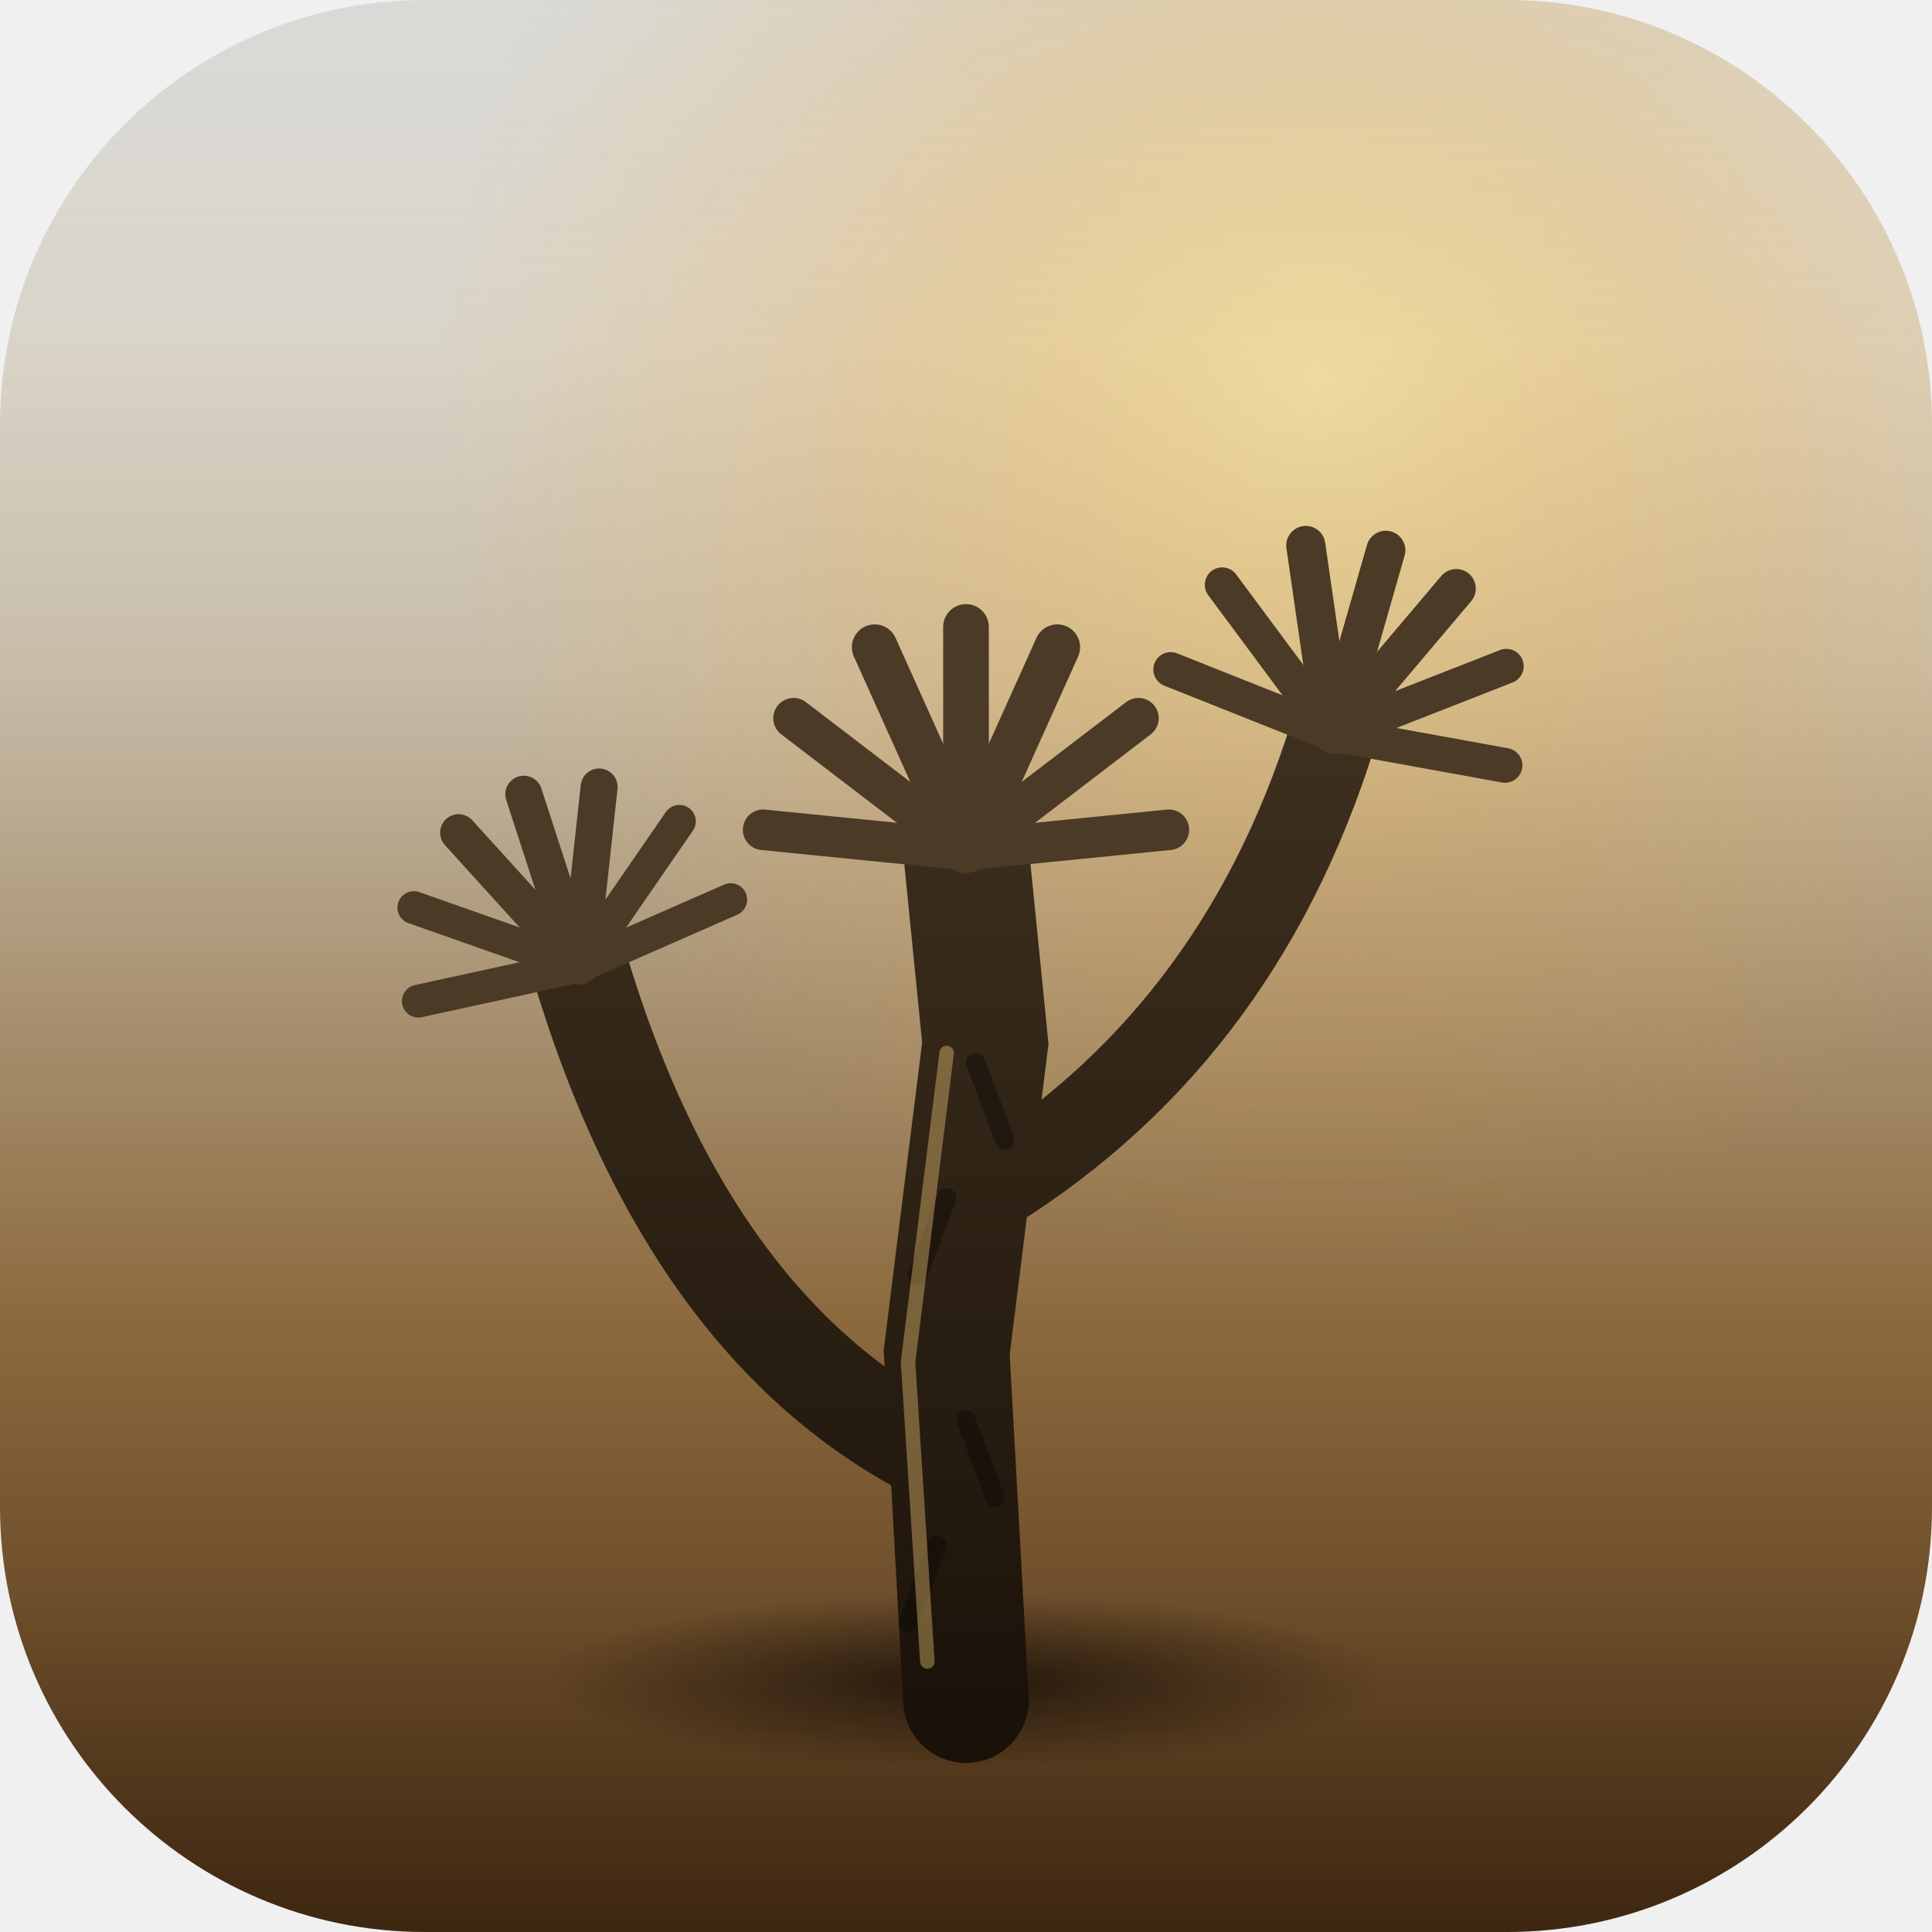
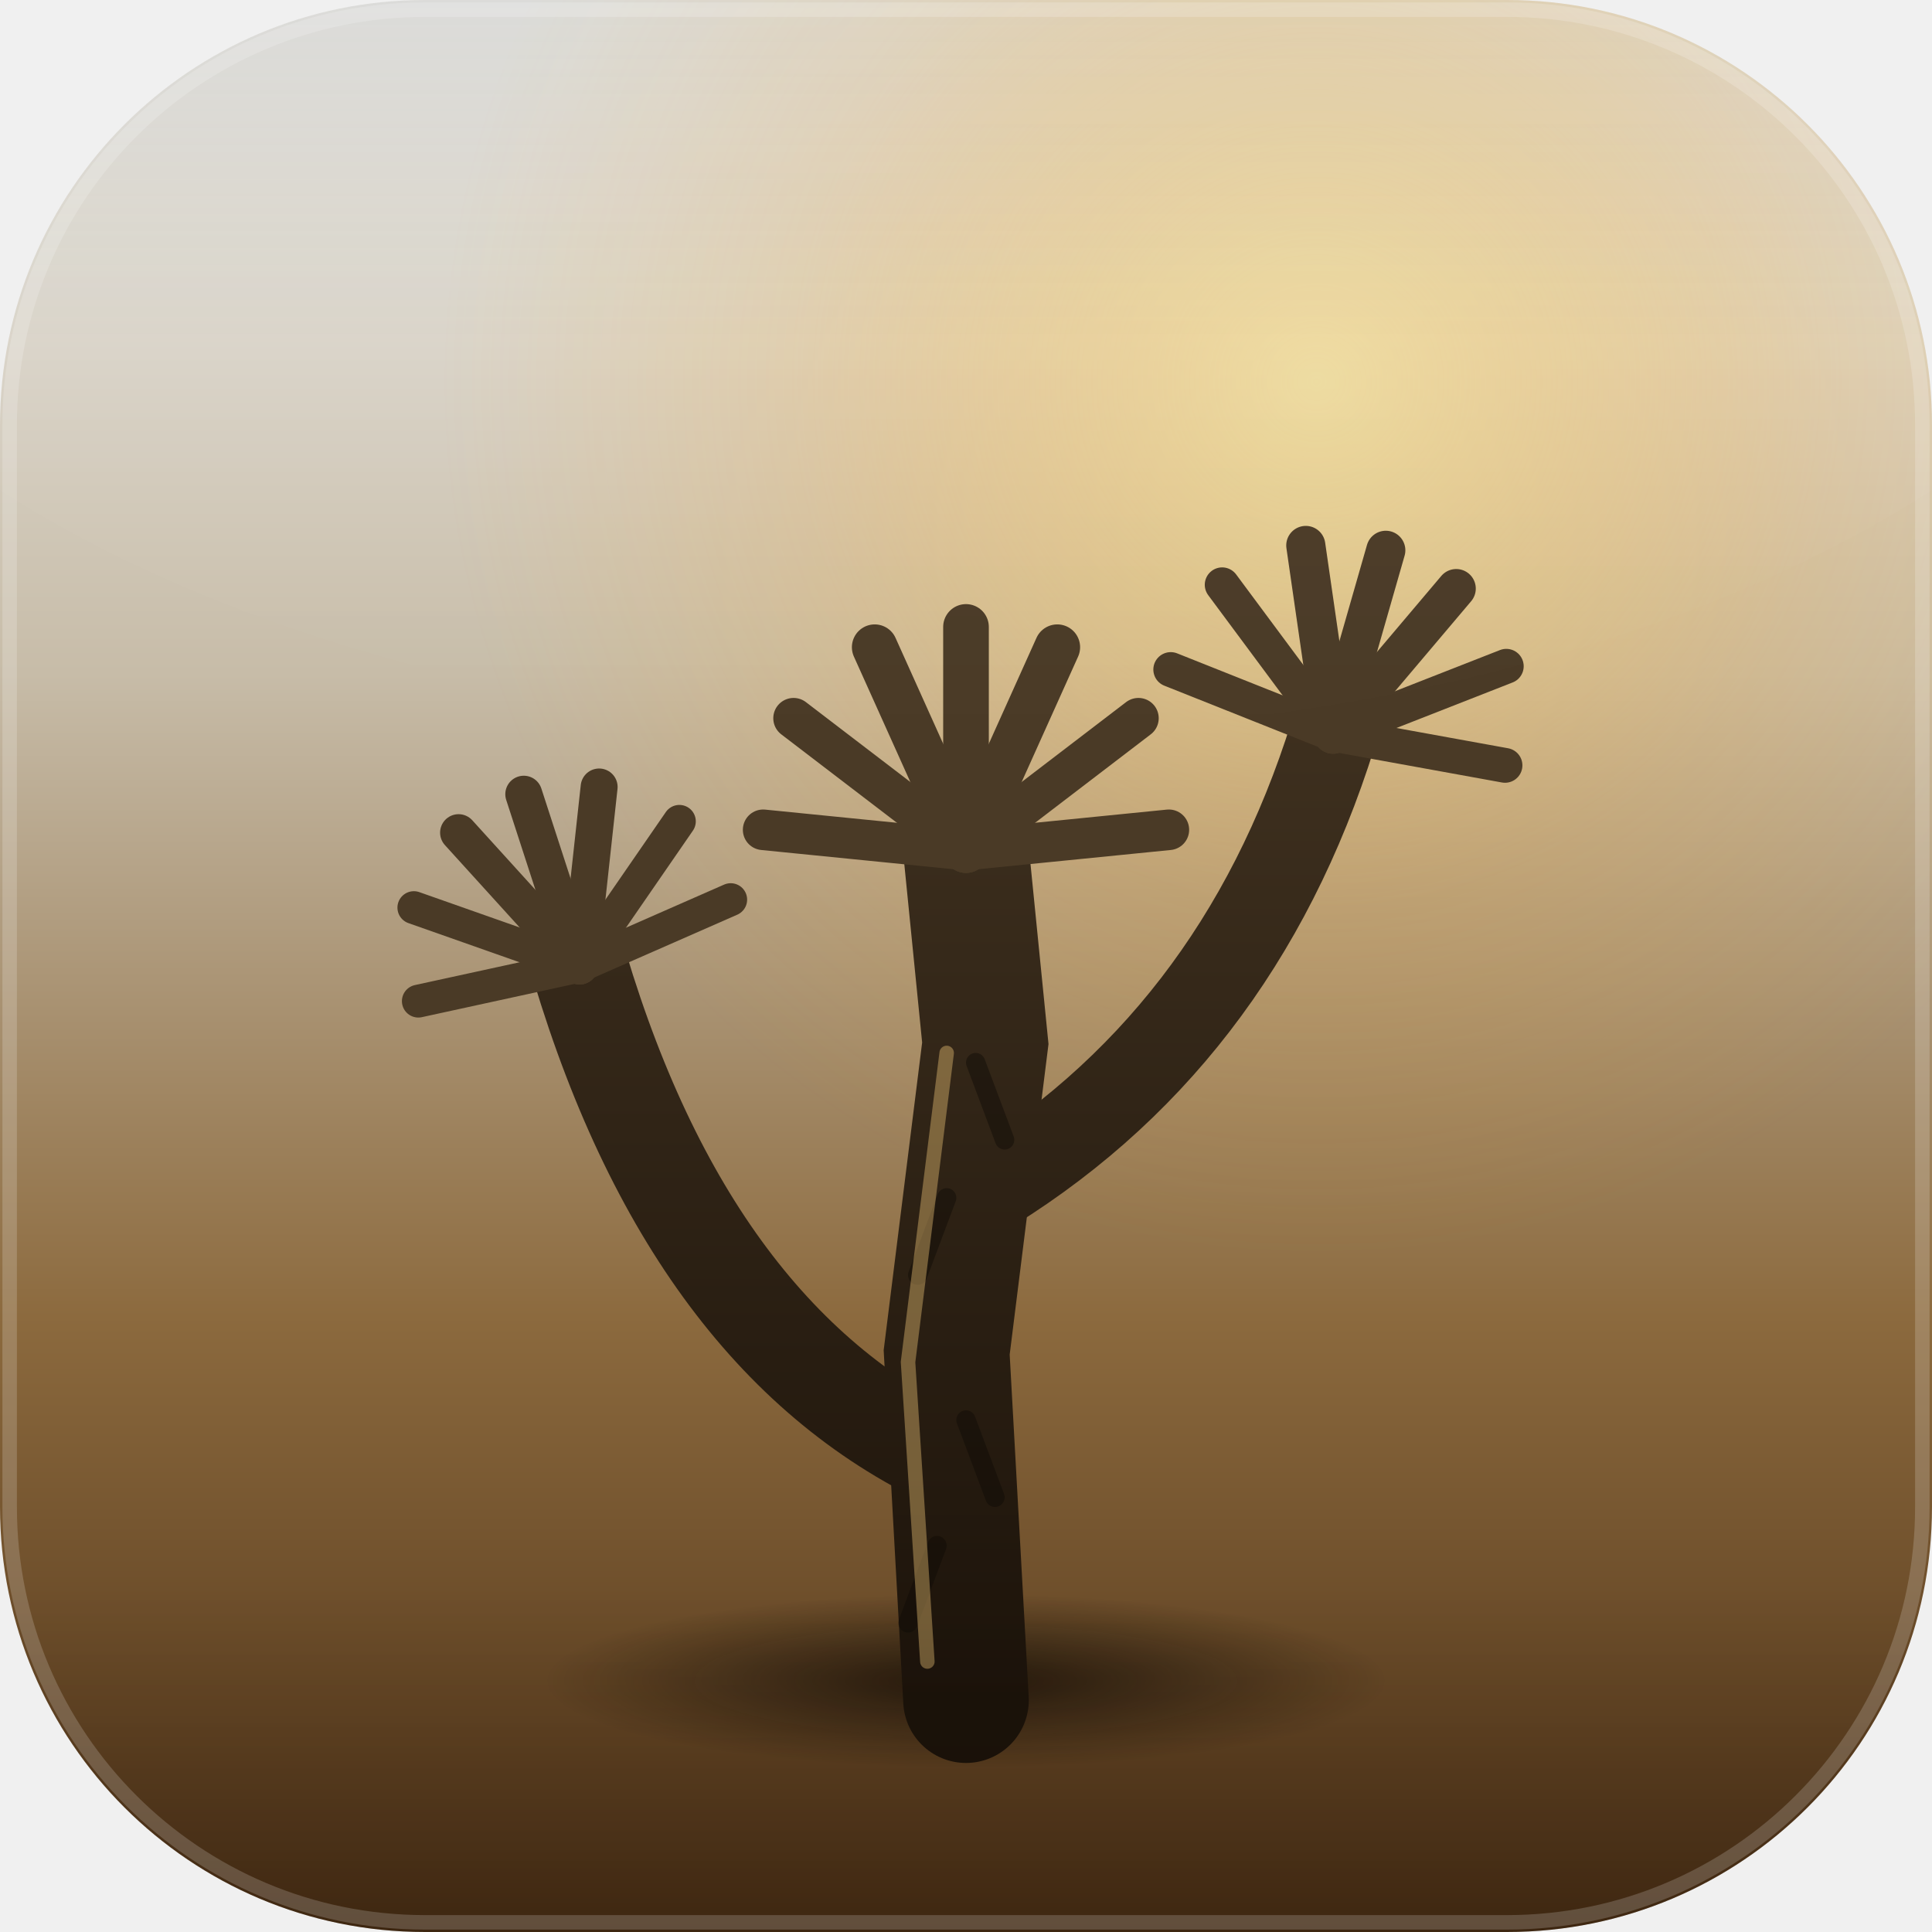
<svg xmlns="http://www.w3.org/2000/svg" viewBox="0 0 200 200" width="200" height="200">
  <defs>
    <linearGradient id="desert" x1="0" y1="0" x2="0" y2="1">
      <stop offset="0%" stop-color="#EDEDEA" />
      <stop offset="35%" stop-color="#C7BCA8" />
      <stop offset="68%" stop-color="#8C6A3E" />
      <stop offset="100%" stop-color="#4A2E14" />
    </linearGradient>
    <linearGradient id="treeGrad" gradientUnits="userSpaceOnUse" x1="0" y1="40" x2="0" y2="176">
      <stop offset="0%" stop-color="#4A3A26" />
      <stop offset="100%" stop-color="#1C130A" />
    </linearGradient>
    <radialGradient id="sunGlow" cx="68%" cy="20%" r="45%">
      <stop offset="0%" stop-color="#FFE380" stop-opacity="0.55" />
      <stop offset="60%" stop-color="#FFA716" stop-opacity="0.15" />
      <stop offset="100%" stop-color="#FFA716" stop-opacity="0" />
    </radialGradient>
    <radialGradient id="groundShadow" cx="50%" cy="50%" r="50%">
      <stop offset="0%" stop-color="#0A0602" stop-opacity="0.7" />
      <stop offset="100%" stop-color="#0A0602" stop-opacity="0" />
    </radialGradient>
    <linearGradient id="vignette" x1="0" y1="0" x2="0" y2="1">
      <stop offset="0%" stop-color="#000000" stop-opacity="0.08" />
      <stop offset="18%" stop-color="#000000" stop-opacity="0" />
      <stop offset="82%" stop-color="#000000" stop-opacity="0" />
      <stop offset="100%" stop-color="#000000" stop-opacity="0.18" />
+     </linearGradient>
+     <linearGradient id="gloss" x1="0" y1="0" x2="0" y2="1">
+       <stop offset="0%" stop-color="#FFFFFF" stop-opacity="0.32" />
+       <stop offset="45%" stop-color="#FFFFFF" stop-opacity="0.06" />
+       <stop offset="100%" stop-color="#FFFFFF" stop-opacity="0" />
    </linearGradient>
    <clipPath id="roundedSquare">
      <rect width="200" height="200" rx="44" />
    </clipPath>
    <g id="rosette">
      <line x1="0" y1="0" x2="0" y2="-22" stroke-width="4.5" />
      <line x1="0" y1="0" x2="-9" y2="-20" stroke-width="4.5" />
      <line x1="0" y1="0" x2="9" y2="-20" stroke-width="4.5" />
      <line x1="0" y1="0" x2="-17" y2="-13" stroke-width="4" />
      <line x1="0" y1="0" x2="17" y2="-13" stroke-width="4" />
      <line x1="0" y1="0" x2="-20" y2="-2" stroke-width="4" />
      <line x1="0" y1="0" x2="20" y2="-2" stroke-width="4" />
    </g>
  </defs>
  <g clip-path="url(#roundedSquare)">
    <rect width="200" height="200" fill="url(#desert)" />
    <rect width="200" height="200" fill="url(#sunGlow)" />
    <ellipse cx="100" cy="174" rx="44" ry="9" fill="url(#groundShadow)" />
    <g fill="none" stroke="url(#treeGrad)" stroke-linecap="round">
      <path d="M100 176 L98 140 L102 108 L100 88" stroke-width="13" />
      <path d="M100 152 Q72 140 60 100" stroke-width="10" />
      <path d="M101 124 Q128 108 138 76" stroke-width="9" />
    </g>
    <g stroke="#0D0904" stroke-width="2" stroke-linecap="round" opacity="0.45">
      <line x1="94" y1="168" x2="97" y2="160" />
      <line x1="103" y1="155" x2="100" y2="147" />
      <line x1="95" y1="132" x2="98" y2="124" />
      <line x1="104" y1="118" x2="101" y2="110" />
    </g>
    <g stroke="url(#treeGrad)" stroke-linecap="round">
      <use href="#rosette" transform="translate(100 88) scale(1.05)" />
      <use href="#rosette" transform="translate(60 100) rotate(-18) scale(0.85)" />
      <use href="#rosette" transform="translate(138 76) rotate(16) scale(0.9)" />
    </g>
    <path d="M96 172 L94 141 L98 109" fill="none" stroke="#F2C879" stroke-width="1.5" stroke-linecap="round" opacity="0.4" />
    <rect width="200" height="200" fill="url(#vignette)" />
+     <ellipse cx="100" cy="6" rx="130" ry="70" fill="url(#gloss)" />
  </g>
+   <rect x="1" y="1" width="198" height="198" rx="43" fill="none" stroke="#FFFFFF" stroke-opacity="0.18" stroke-width="1.5" />
</svg>
